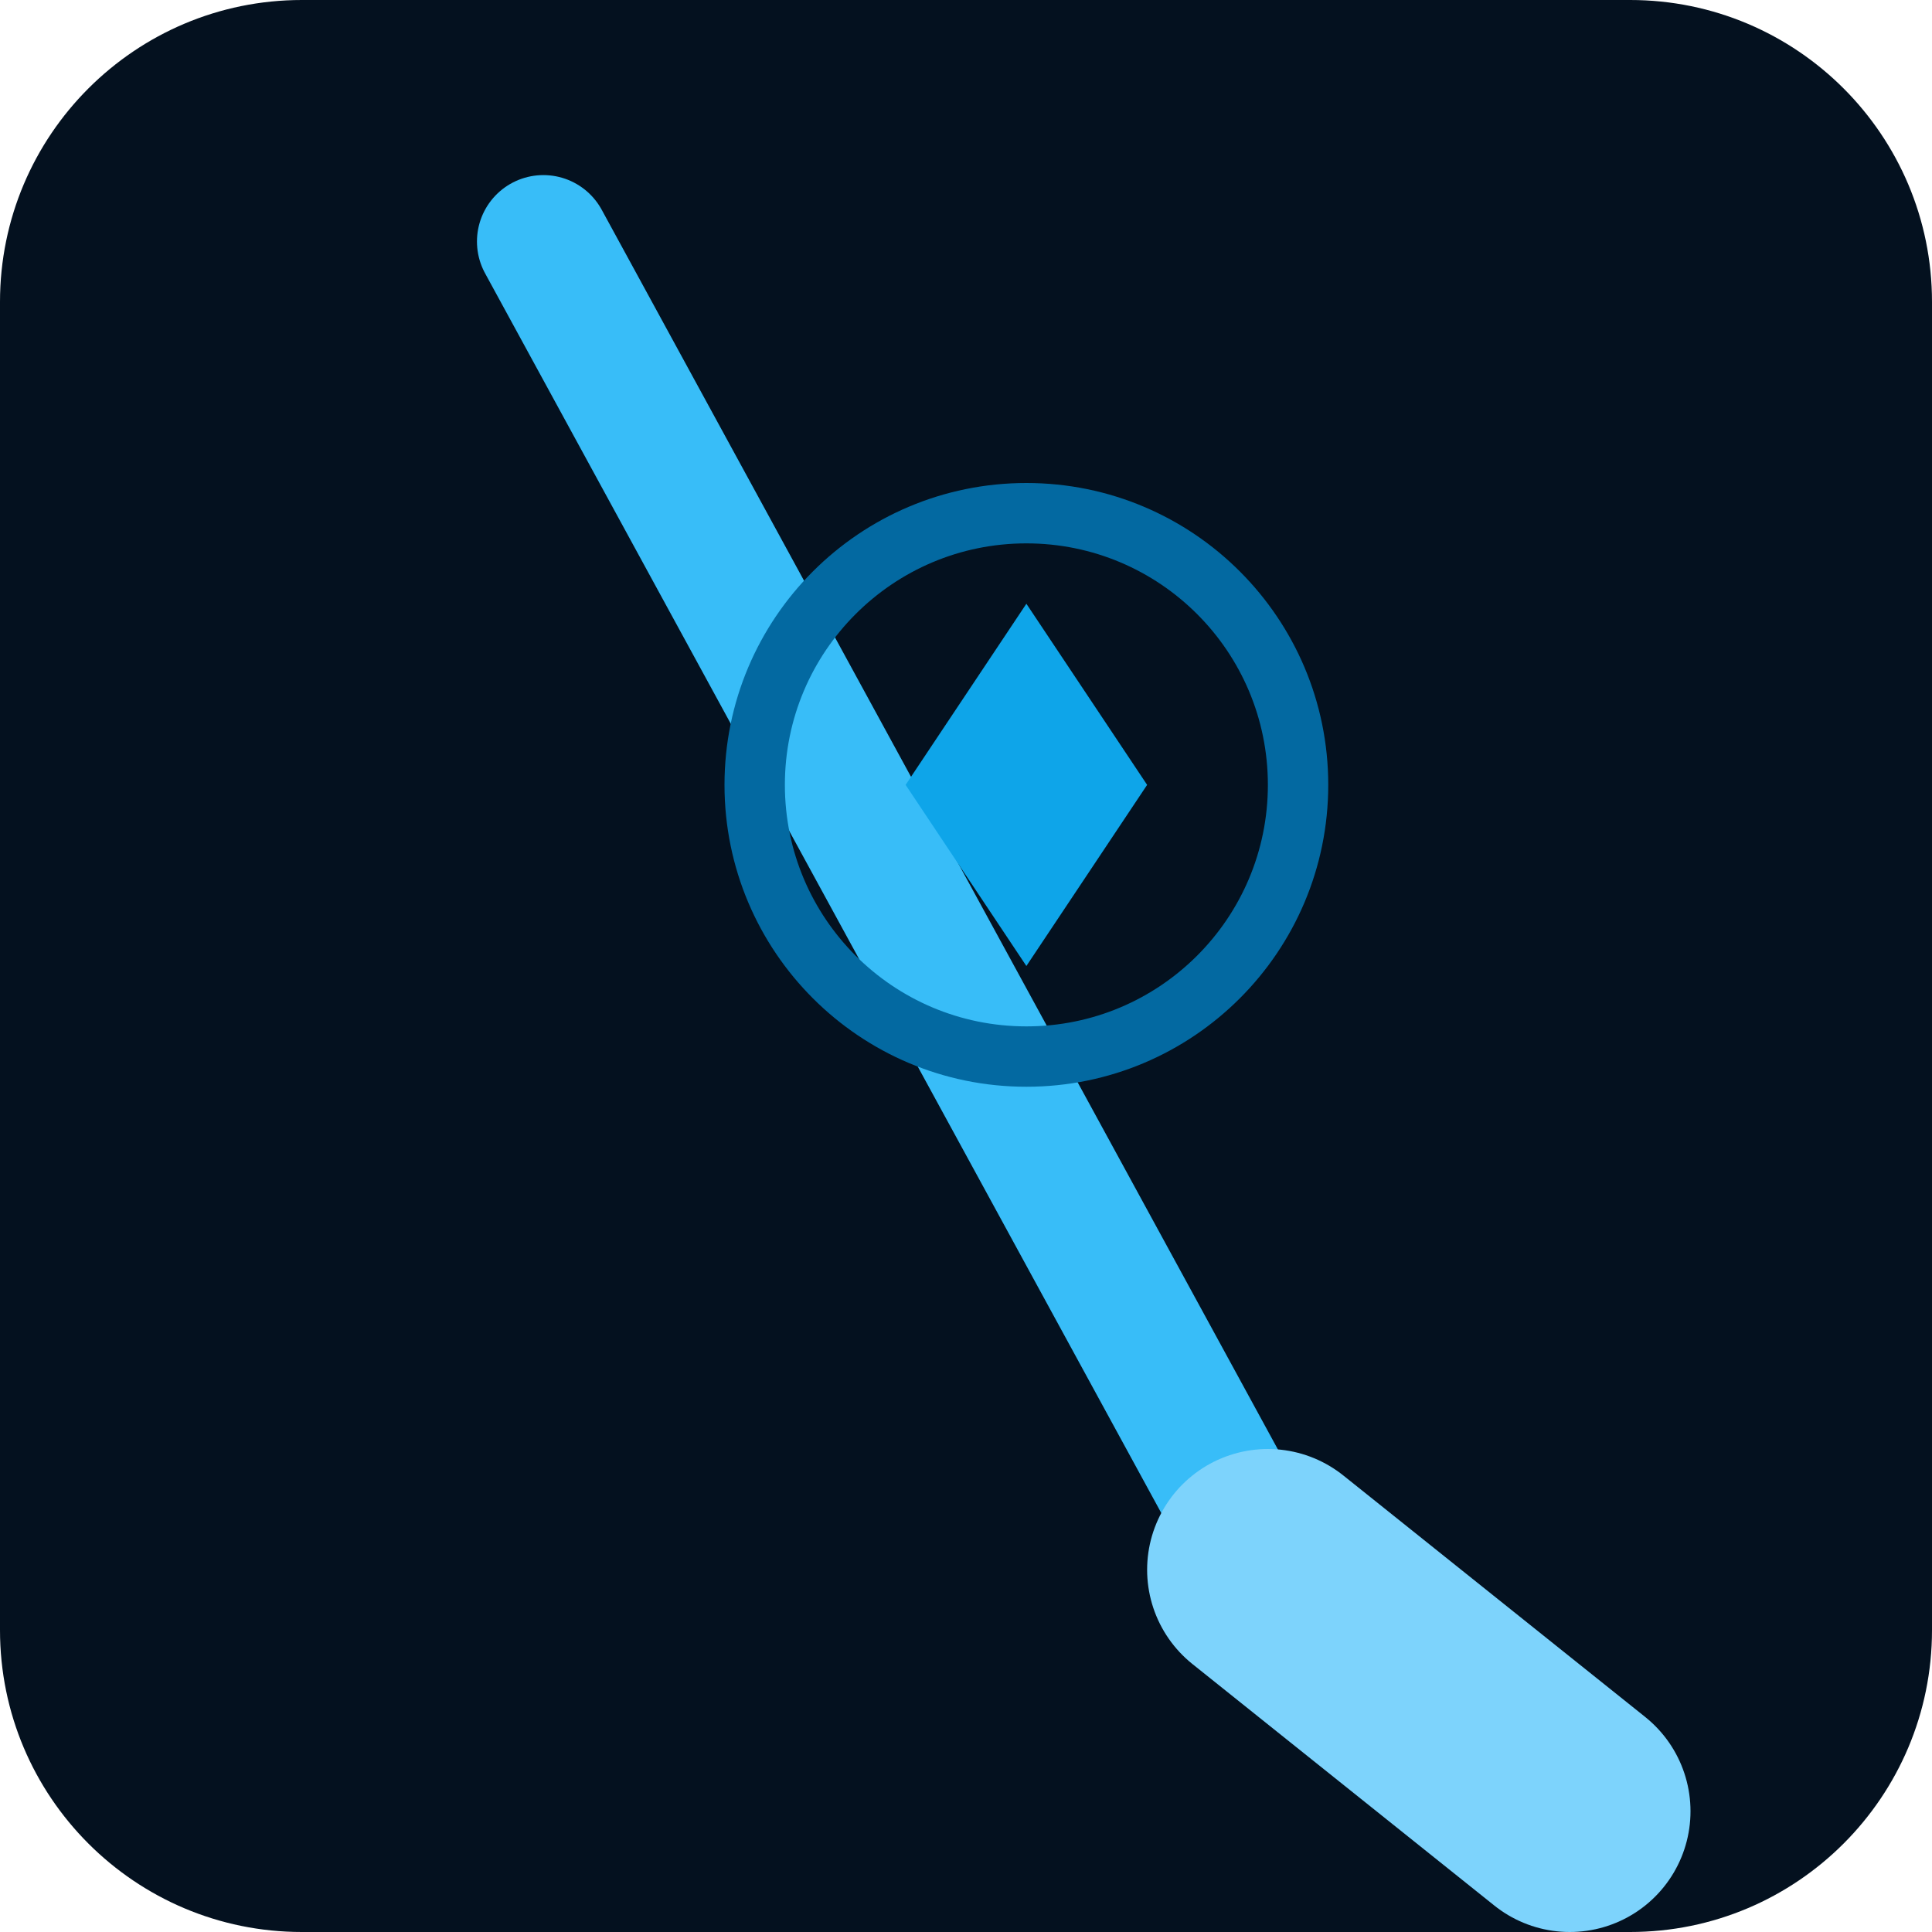
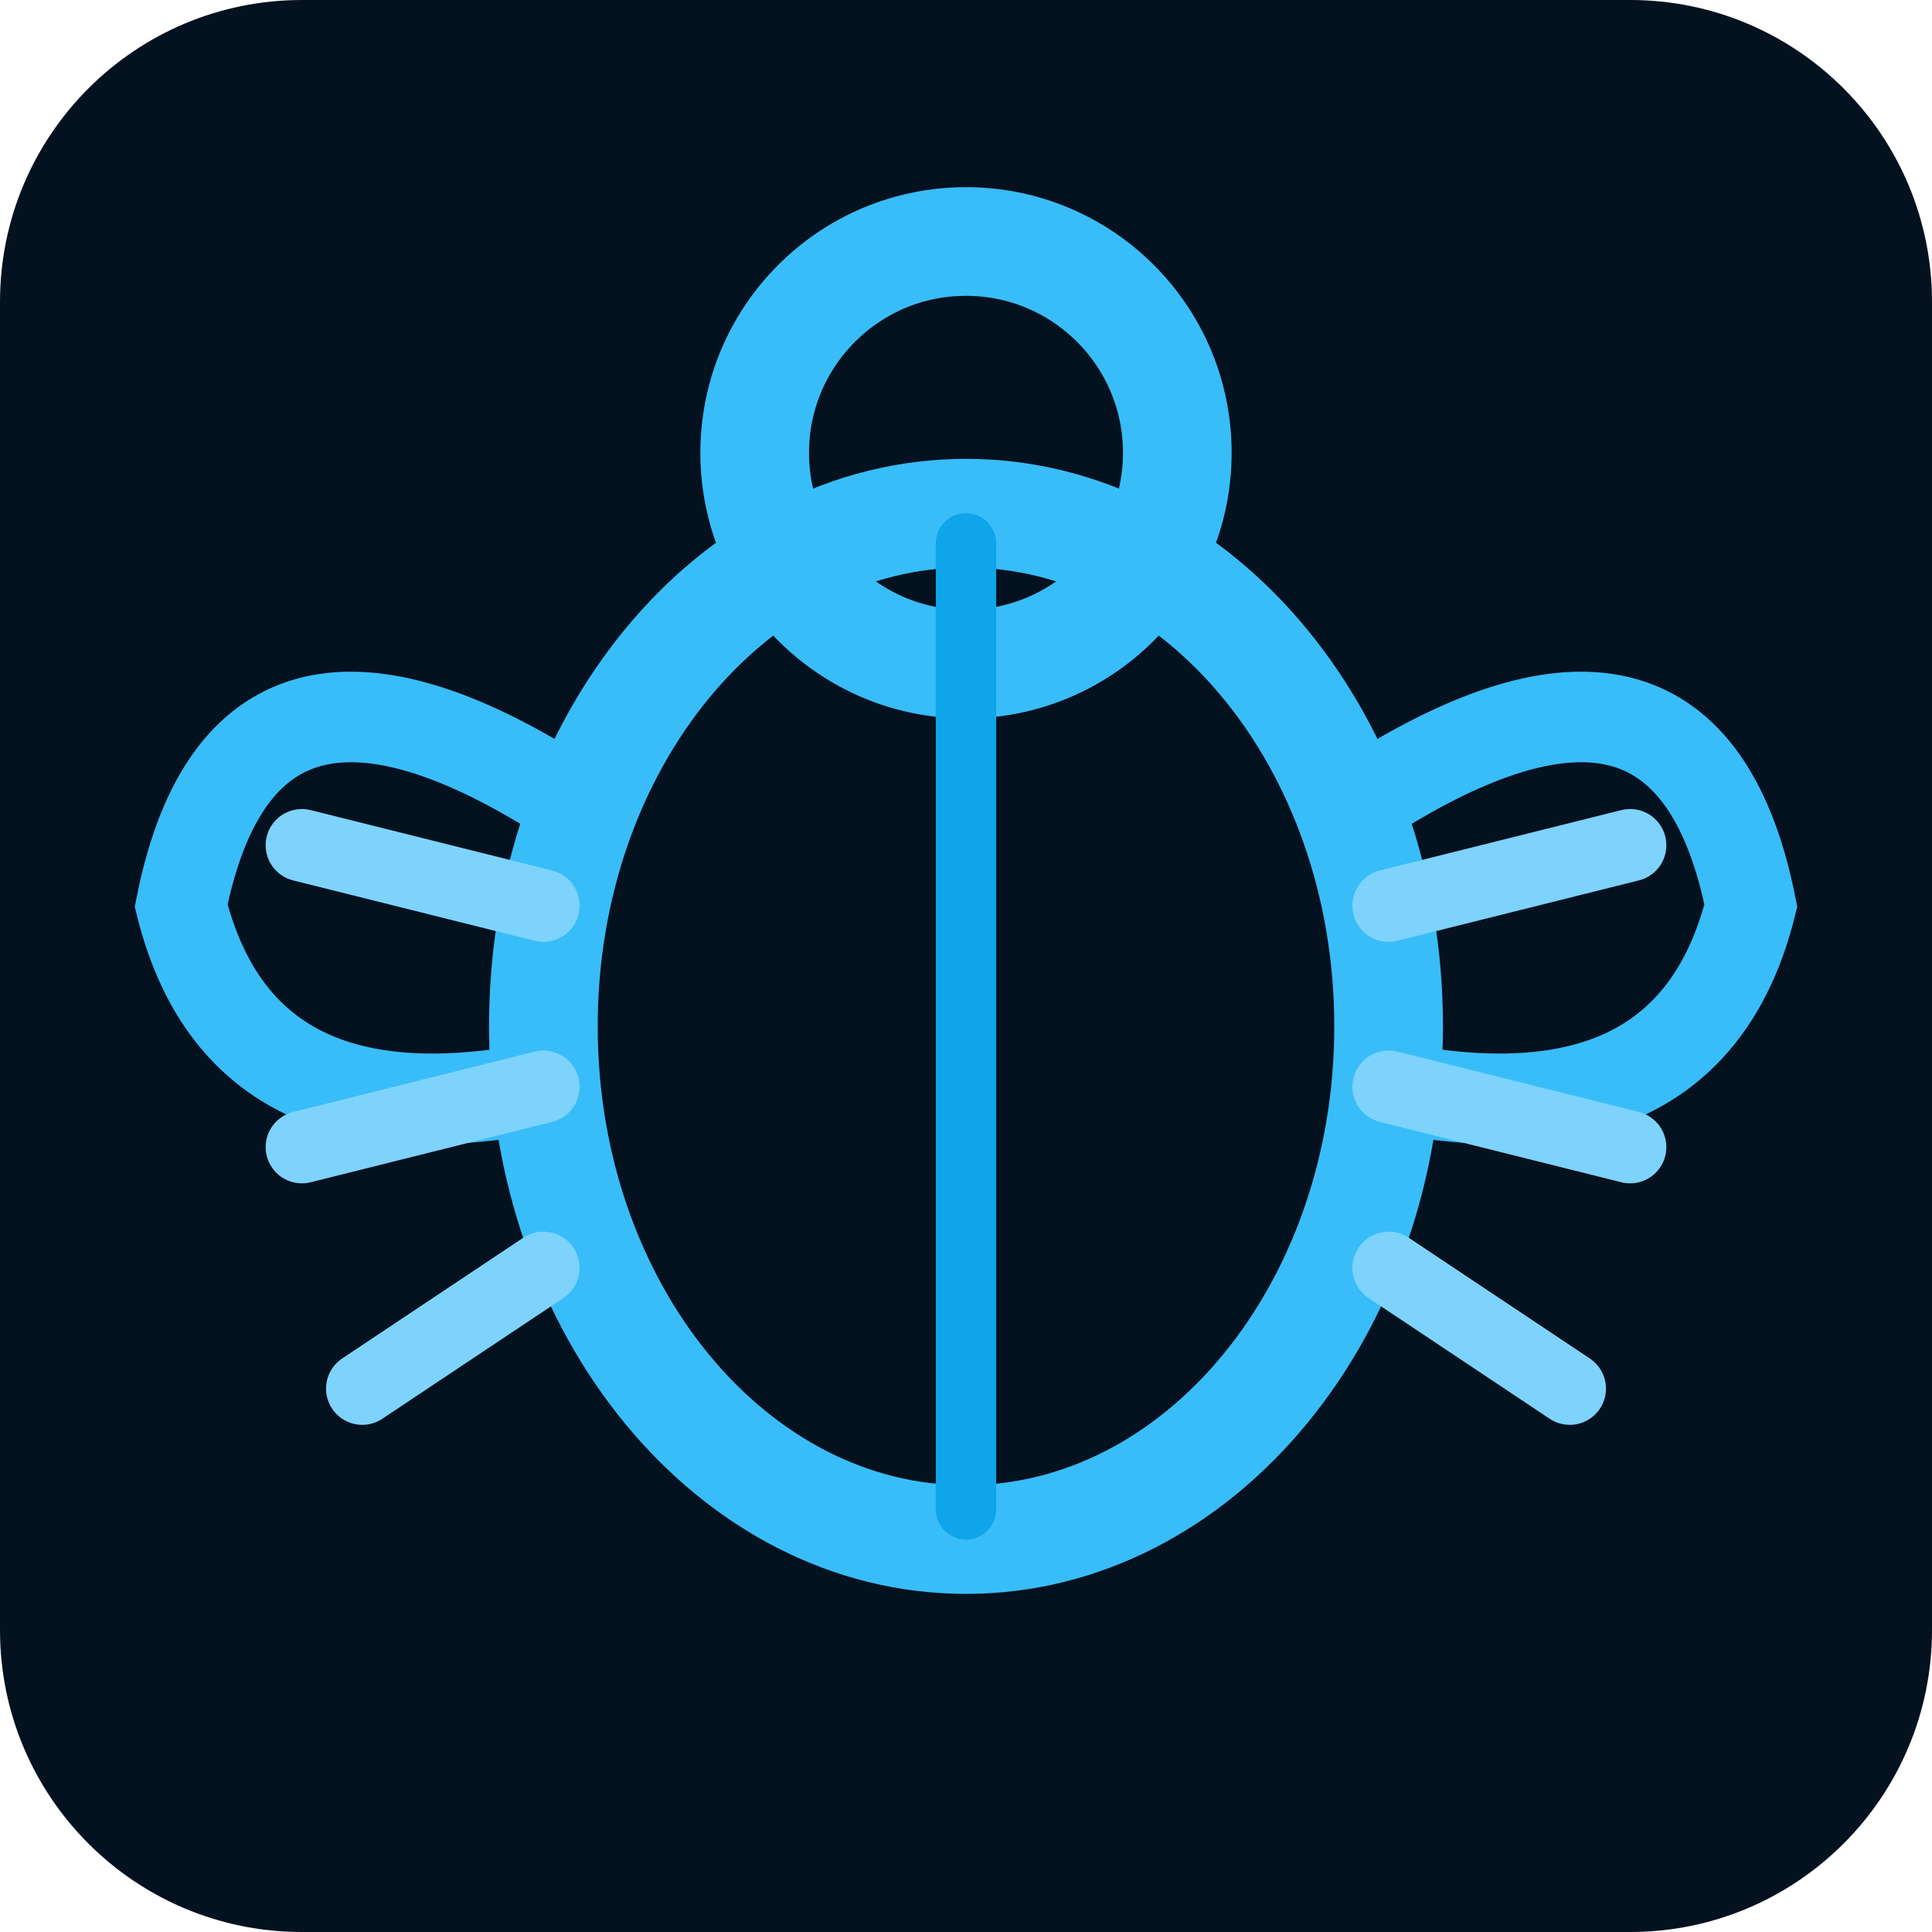
<svg xmlns="http://www.w3.org/2000/svg" viewBox="0 0 32 32">
  <rect width="32" height="32" rx="5" fill="#04111f" />
-   <line x1="9" y1="4" x2="21" y2="26" stroke="#38bdf8" stroke-width="2.2" stroke-linecap="round" />
-   <polygon points="15,13 17,10 19,13 17,16" fill="#0ea5e9" />
-   <circle cx="17" cy="13" r="4.5" fill="none" stroke="#0369a1" stroke-width="1" />
-   <line x1="21" y1="26" x2="26" y2="30" stroke="#7dd3fc" stroke-width="4" stroke-linecap="round" />
+   <ellipse cx="16" cy="17" rx="7" ry="8.5" fill="none" stroke="#38bdf8" stroke-width="1.8" />
+   <circle cx="16" cy="7.5" r="3.5" fill="none" stroke="#38bdf8" stroke-width="1.8" />
+   <path d="M 9,13 Q 4,10 3,15 Q 4,19 9,18" fill="none" stroke="#38bdf8" stroke-width="1.5" stroke-linecap="round" />
+   <path d="M 23,13 Q 28,10 29,15 Q 28,19 23,18" fill="none" stroke="#38bdf8" stroke-width="1.5" stroke-linecap="round" />
+   <line x1="9" y1="15" x2="5" y2="14" stroke="#7dd3fc" stroke-width="1.2" stroke-linecap="round" />
+   <line x1="9" y1="18" x2="5" y2="19" stroke="#7dd3fc" stroke-width="1.2" stroke-linecap="round" />
+   <line x1="9" y1="21" x2="6" y2="23" stroke="#7dd3fc" stroke-width="1.2" stroke-linecap="round" />
+   <line x1="23" y1="15" x2="27" y2="14" stroke="#7dd3fc" stroke-width="1.2" stroke-linecap="round" />
+   <line x1="23" y1="18" x2="27" y2="19" stroke="#7dd3fc" stroke-width="1.2" stroke-linecap="round" />
+   <line x1="23" y1="21" x2="26" y2="23" stroke="#7dd3fc" stroke-width="1.2" stroke-linecap="round" />
+   <line x1="16" y1="9" x2="16" y2="25" stroke="#0ea5e9" stroke-width="1" stroke-linecap="round" />
</svg>
